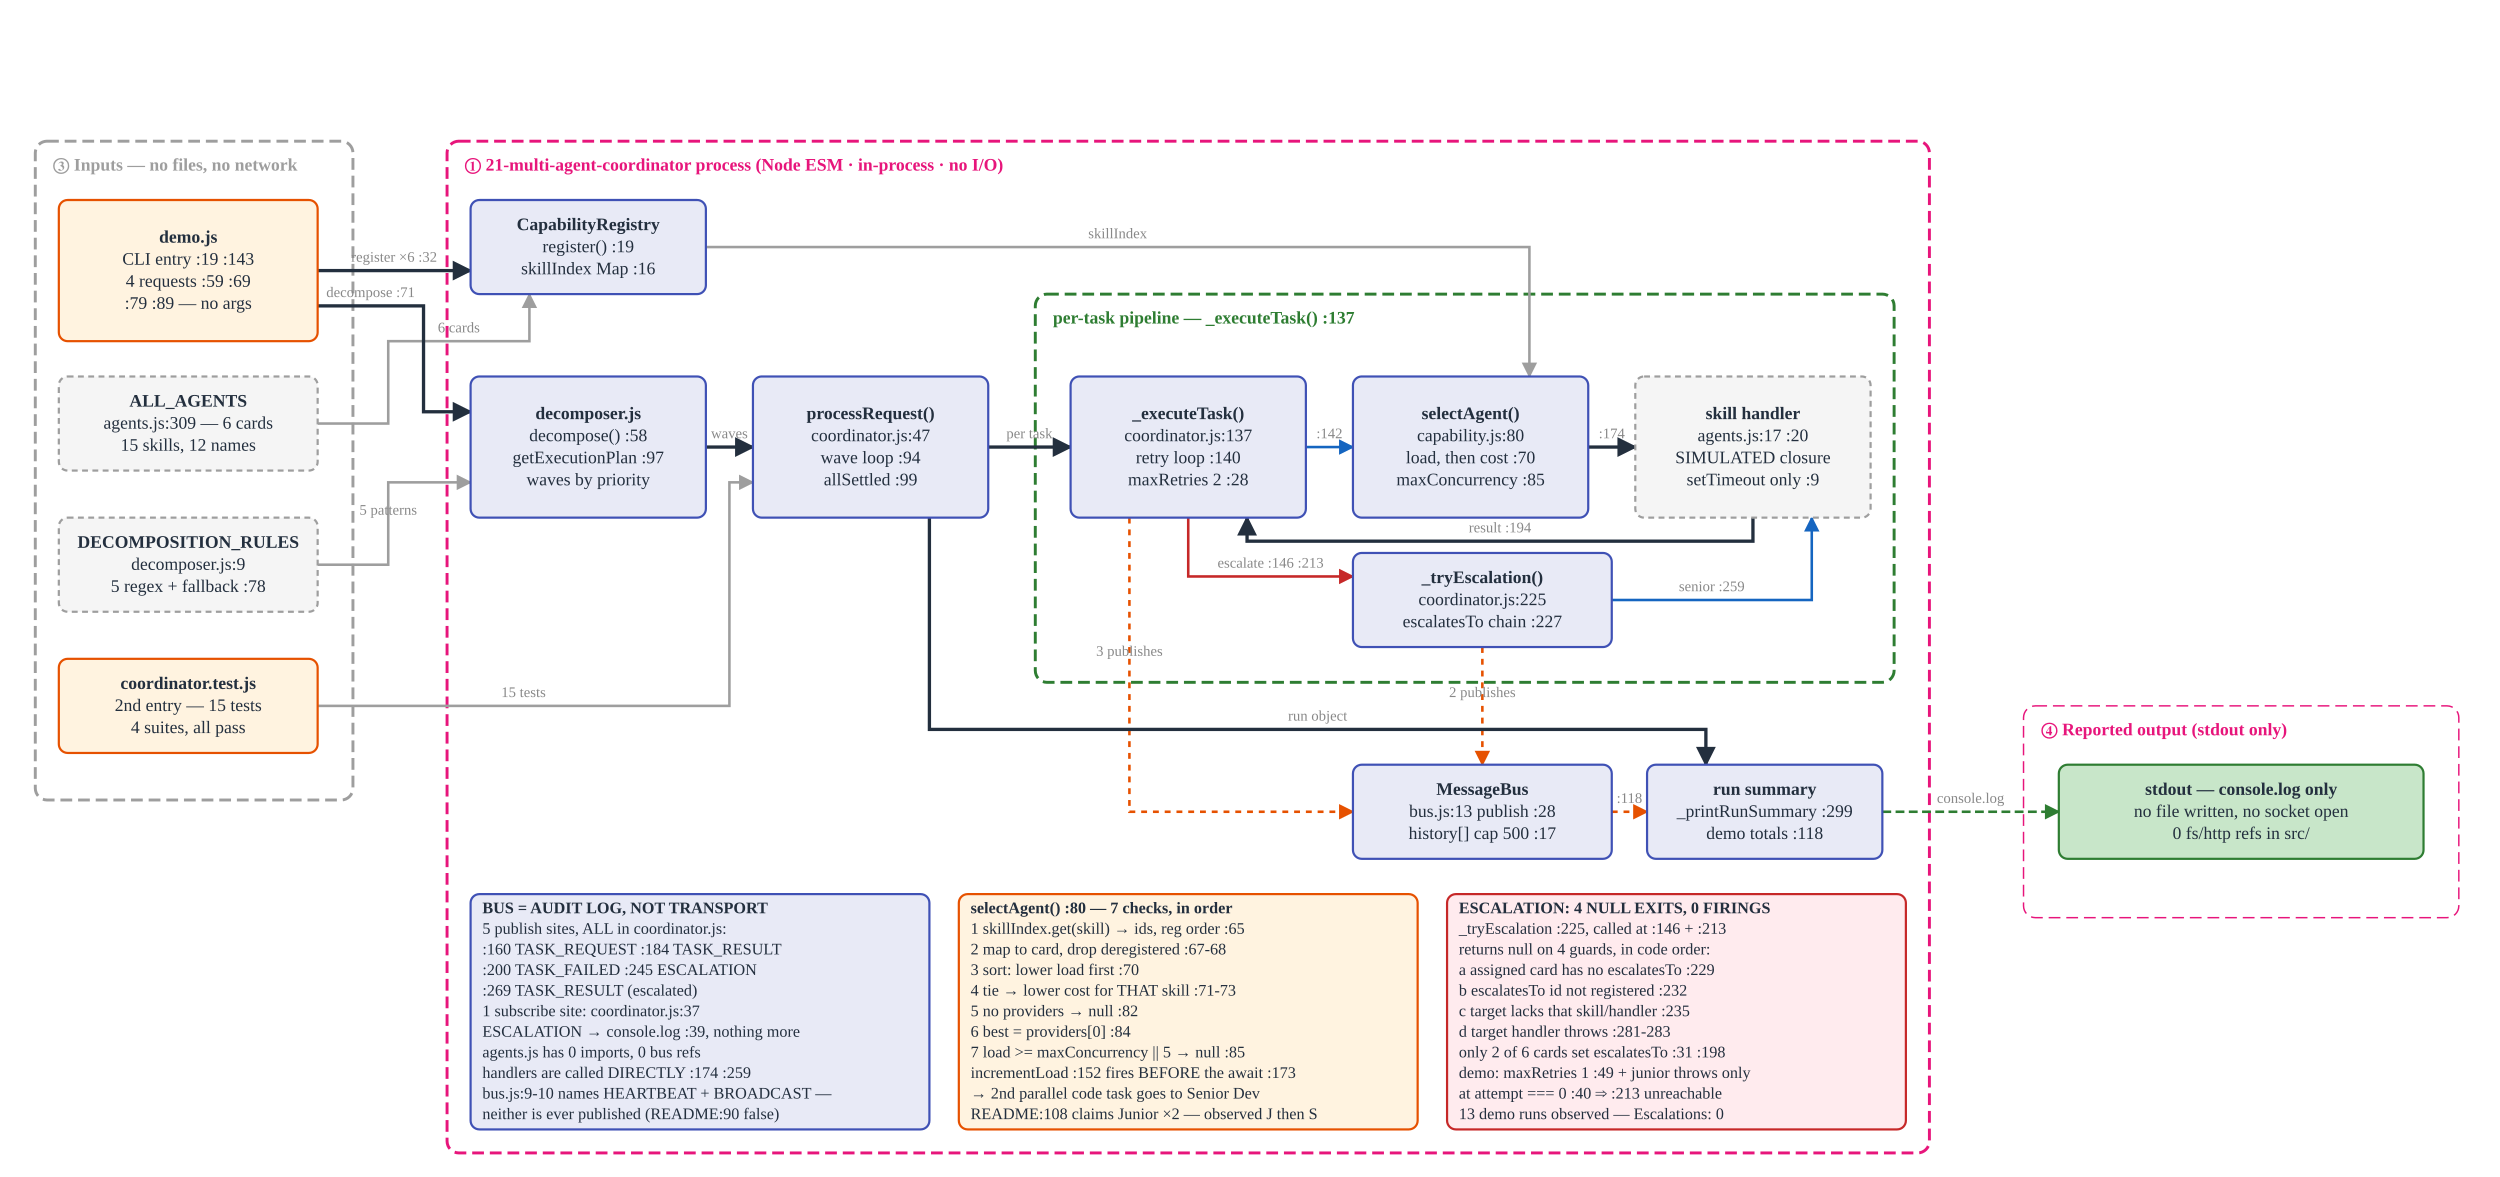
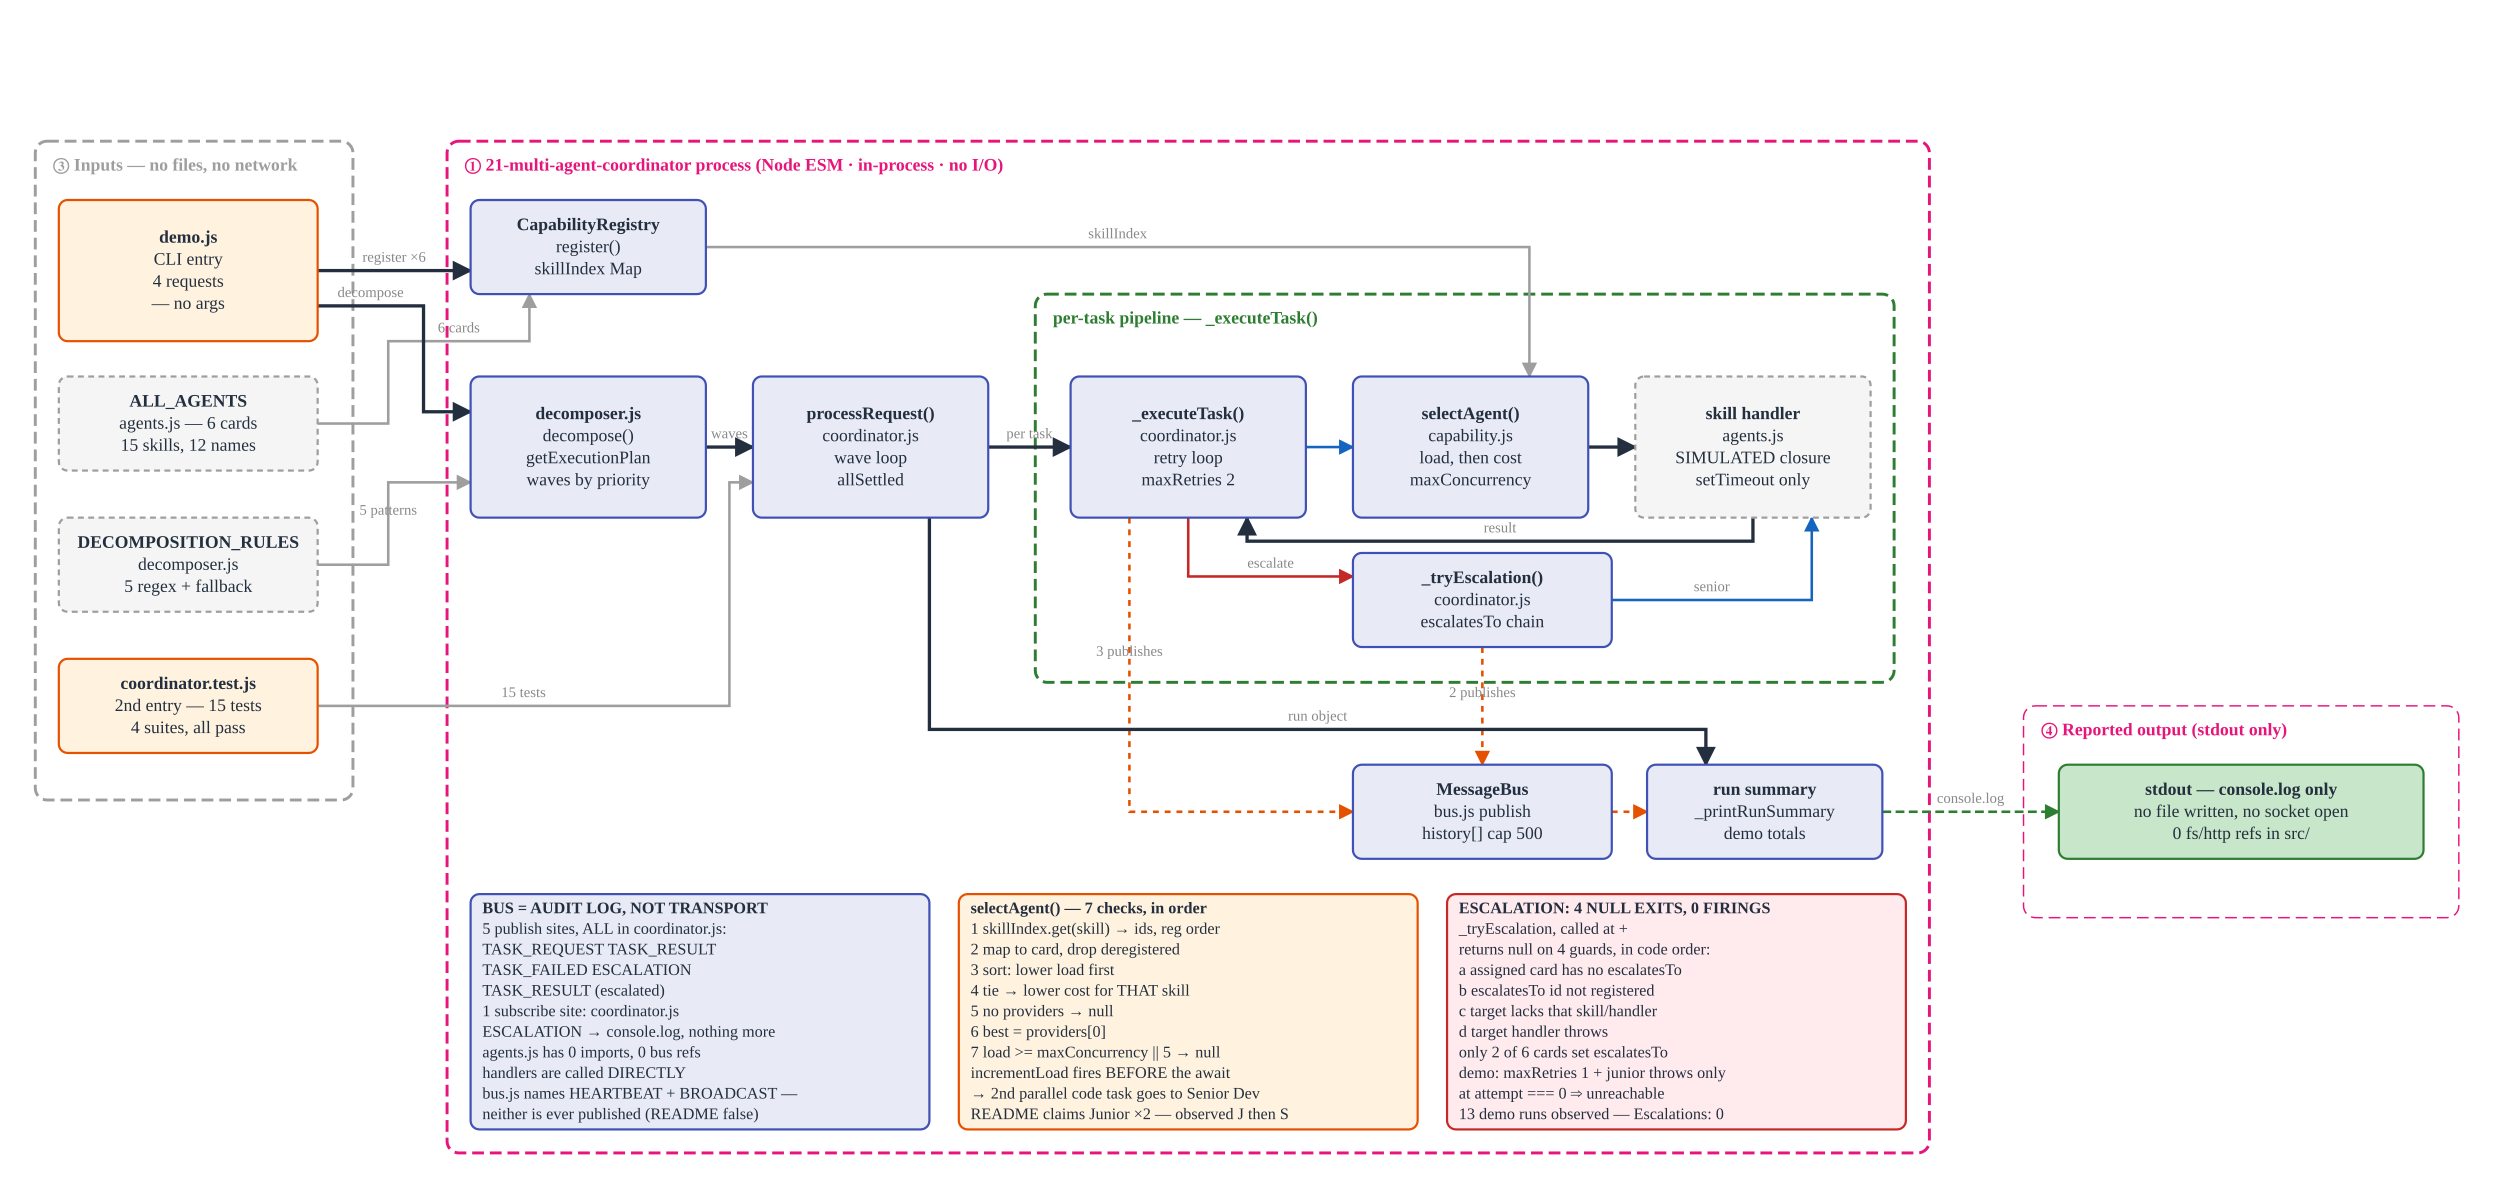
<svg xmlns="http://www.w3.org/2000/svg" viewBox="0 0 1700 800" role="img" aria-labelledby="hoa_coordinator_v1-t hoa_coordinator_v1-d" class="fts-diagram">
  <defs>
    <marker id="hoa_coordinator_v1-a-d-edge-analysis" viewBox="0 0 10 10" refX="9" refY="5" markerWidth="6" markerHeight="6" orient="auto-start-reverse">
      <path d="M0,0 L10,5 L0,10 z" fill="#E65100" class="d-edge-analysis-fill" />
    </marker>
    <marker id="hoa_coordinator_v1-a-d-edge-artifact" viewBox="0 0 10 10" refX="9" refY="5" markerWidth="6" markerHeight="6" orient="auto-start-reverse">
      <path d="M0,0 L10,5 L0,10 z" fill="#2E7D32" class="d-edge-artifact-fill" />
    </marker>
    <marker id="hoa_coordinator_v1-a-d-edge-call" viewBox="0 0 10 10" refX="9" refY="5" markerWidth="6" markerHeight="6" orient="auto-start-reverse">
      <path d="M0,0 L10,5 L0,10 z" fill="#1565C0" class="d-edge-call-fill" />
    </marker>
    <marker id="hoa_coordinator_v1-a-d-edge-data_in" viewBox="0 0 10 10" refX="9" refY="5" markerWidth="6" markerHeight="6" orient="auto-start-reverse">
      <path d="M0,0 L10,5 L0,10 z" fill="#9E9E9E" class="d-edge-data_in-fill" />
    </marker>
    <marker id="hoa_coordinator_v1-a-d-edge-primary" viewBox="0 0 10 10" refX="9" refY="5" markerWidth="6" markerHeight="6" orient="auto-start-reverse">
      <path d="M0,0 L10,5 L0,10 z" fill="#232F3E" class="d-edge-primary-fill" />
    </marker>
    <marker id="hoa_coordinator_v1-a-d-edge-stop" viewBox="0 0 10 10" refX="9" refY="5" markerWidth="6" markerHeight="6" orient="auto-start-reverse">
      <path d="M0,0 L10,5 L0,10 z" fill="#C62828" class="d-edge-stop-fill" />
    </marker>
  </defs>
  <g class="d-zone d-boundary-datasource">
    <rect x="24" y="96" width="216" height="448" rx="8" fill="none" stroke="#9E9E9E" stroke-width="2" stroke-dasharray="8 4" />
    <text x="36" y="116" fill="#9E9E9E" font-size="12" font-weight="600" class="d-zone-label">③ Inputs — no files, no network</text>
  </g>
  <g class="d-zone d-boundary-primary">
    <rect x="304" y="96" width="1008" height="688" rx="8" fill="none" stroke="#E7157B" stroke-width="2" stroke-dasharray="8 4" />
    <text x="316" y="116" fill="#E7157B" font-size="12" font-weight="600" class="d-zone-label">① 21-multi-agent-coordinator process (Node ESM · in-process · no I/O)</text>
  </g>
  <g class="d-zone d-boundary-functional">
    <rect x="704" y="200" width="584" height="264" rx="8" fill="none" stroke="#2E7D32" stroke-width="2" stroke-dasharray="8 4" />
-     <text x="716" y="220" fill="#2E7D32" font-size="12" font-weight="600" class="d-zone-label">per-task pipeline — _executeTask() :137</text>
+     <text x="716" y="220" fill="#2E7D32" font-size="12" font-weight="600" class="d-zone-label">per-task pipeline — _executeTask()</text>
  </g>
  <g class="d-zone d-boundary-observability">
    <rect x="1376" y="480" width="296" height="144" rx="8" fill="none" stroke="#E7157B" stroke-width="1" stroke-dasharray="8 4" />
    <text x="1388" y="500" fill="#E7157B" font-size="12" font-weight="600" class="d-zone-label">④ Reported output (stdout only)</text>
  </g>
  <g class="d-edge d-edge-primary" data-edge="e_demo_reg">
    <polyline points="216,184.0 320,184.0" fill="none" stroke="#232F3E" stroke-width="2.25" marker-end="url(#hoa_coordinator_v1-a-d-edge-primary)" />
-     <text x="268.0" y="178.0" text-anchor="middle" fill="#888888" font-size="10" class="d-edge-label">register ×6 :32</text>
+     <text x="268.0" y="178.0" text-anchor="middle" fill="#888888" font-size="10" class="d-edge-label">register ×6</text>
  </g>
  <g class="d-edge d-edge-data_in" data-edge="e_cards_reg">
    <polyline points="216,288.0 264,288 264,232 360,232 360.0,200" fill="none" stroke="#9E9E9E" stroke-width="1.75" marker-end="url(#hoa_coordinator_v1-a-d-edge-data_in)" />
    <text x="312.0" y="226.0" text-anchor="middle" fill="#888888" font-size="10" class="d-edge-label">6 cards</text>
  </g>
  <g class="d-edge d-edge-primary" data-edge="e_demo_dec">
    <polyline points="216,208.0 288,208 288,280 320,280.0" fill="none" stroke="#232F3E" stroke-width="2.25" marker-end="url(#hoa_coordinator_v1-a-d-edge-primary)" />
-     <text x="252.0" y="202.0" text-anchor="middle" fill="#888888" font-size="10" class="d-edge-label">decompose :71</text>
+     <text x="252.0" y="202.0" text-anchor="middle" fill="#888888" font-size="10" class="d-edge-label">decompose</text>
  </g>
  <g class="d-edge d-edge-data_in" data-edge="e_rules_dec">
    <polyline points="216,384.0 264,384 264,328 320,328.0" fill="none" stroke="#9E9E9E" stroke-width="1.75" marker-end="url(#hoa_coordinator_v1-a-d-edge-data_in)" />
    <text x="264.0" y="350.0" text-anchor="middle" fill="#888888" font-size="10" class="d-edge-label">5 patterns</text>
  </g>
  <g class="d-edge d-edge-data_in" data-edge="e_test_exec">
    <polyline points="216,480.0 496,480 496,328 512,328.0" fill="none" stroke="#9E9E9E" stroke-width="1.75" marker-end="url(#hoa_coordinator_v1-a-d-edge-data_in)" />
    <text x="356.0" y="474.0" text-anchor="middle" fill="#888888" font-size="10" class="d-edge-label">15 tests</text>
  </g>
  <g class="d-edge d-edge-primary" data-edge="e_dec_exec">
    <polyline points="480,304.0 512,304.0" fill="none" stroke="#232F3E" stroke-width="2.25" marker-end="url(#hoa_coordinator_v1-a-d-edge-primary)" />
    <text x="496.0" y="298.0" text-anchor="middle" fill="#888888" font-size="10" class="d-edge-label">waves</text>
  </g>
  <g class="d-edge d-edge-primary" data-edge="e_exec_task">
    <polyline points="672,304.0 728,304.0" fill="none" stroke="#232F3E" stroke-width="2.25" marker-end="url(#hoa_coordinator_v1-a-d-edge-primary)" />
    <text x="700.0" y="298.0" text-anchor="middle" fill="#888888" font-size="10" class="d-edge-label">per task</text>
  </g>
  <g class="d-edge d-edge-call" data-edge="e_task_sel">
    <polyline points="888,304.0 920,304.0" fill="none" stroke="#1565C0" stroke-width="1.75" marker-end="url(#hoa_coordinator_v1-a-d-edge-call)" />
-     <text x="904.0" y="298.0" text-anchor="middle" fill="#888888" font-size="10" class="d-edge-label">:142</text>
+     <text x="904.0" y="298.0" text-anchor="middle" fill="#888888" font-size="10" class="d-edge-label" />
  </g>
  <g class="d-edge d-edge-primary" data-edge="e_sel_handler">
    <polyline points="1080,304.0 1112,304.0" fill="none" stroke="#232F3E" stroke-width="2.25" marker-end="url(#hoa_coordinator_v1-a-d-edge-primary)" />
-     <text x="1096.0" y="298.0" text-anchor="middle" fill="#888888" font-size="10" class="d-edge-label">:174</text>
+     <text x="1096.0" y="298.0" text-anchor="middle" fill="#888888" font-size="10" class="d-edge-label" />
  </g>
  <g class="d-edge d-edge-data_in" data-edge="e_reg_sel">
    <polyline points="480,168.0 1040,168 1040.0,256" fill="none" stroke="#9E9E9E" stroke-width="1.75" marker-end="url(#hoa_coordinator_v1-a-d-edge-data_in)" />
    <text x="760.0" y="162.0" text-anchor="middle" fill="#888888" font-size="10" class="d-edge-label">skillIndex</text>
  </g>
  <g class="d-edge d-edge-primary" data-edge="e_handler_back">
    <polyline points="1192.0,352 1192,368 848,368 848.0,352" fill="none" stroke="#232F3E" stroke-width="2.25" marker-end="url(#hoa_coordinator_v1-a-d-edge-primary)" />
-     <text x="1020.0" y="362.0" text-anchor="middle" fill="#888888" font-size="10" class="d-edge-label">result :194</text>
+     <text x="1020.0" y="362.0" text-anchor="middle" fill="#888888" font-size="10" class="d-edge-label">result</text>
  </g>
  <g class="d-edge d-edge-stop" data-edge="e_task_esc">
    <polyline points="808.0,352 808,392 920,392.0" fill="none" stroke="#C62828" stroke-width="1.75" marker-end="url(#hoa_coordinator_v1-a-d-edge-stop)" />
-     <text x="864.0" y="386.0" text-anchor="middle" fill="#888888" font-size="10" class="d-edge-label">escalate :146 :213</text>
+     <text x="864.0" y="386.0" text-anchor="middle" fill="#888888" font-size="10" class="d-edge-label">escalate</text>
  </g>
  <g class="d-edge d-edge-call" data-edge="e_esc_handler">
    <polyline points="1096,408.0 1232,408 1232.0,352" fill="none" stroke="#1565C0" stroke-width="1.75" marker-end="url(#hoa_coordinator_v1-a-d-edge-call)" />
-     <text x="1164.0" y="402.0" text-anchor="middle" fill="#888888" font-size="10" class="d-edge-label">senior :259</text>
+     <text x="1164.0" y="402.0" text-anchor="middle" fill="#888888" font-size="10" class="d-edge-label">senior</text>
  </g>
  <g class="d-edge d-edge-analysis" data-edge="e_task_bus">
    <polyline points="768.0,352 768,552 920,552.0" fill="none" stroke="#E65100" stroke-width="1.75" stroke-dasharray="4 4" marker-end="url(#hoa_coordinator_v1-a-d-edge-analysis)" />
    <text x="768.0" y="446.0" text-anchor="middle" fill="#888888" font-size="10" class="d-edge-label">3 publishes</text>
  </g>
  <g class="d-edge d-edge-analysis" data-edge="e_esc_bus">
    <polyline points="1008.0,440 1008.0,520" fill="none" stroke="#E65100" stroke-width="1.75" stroke-dasharray="4 4" marker-end="url(#hoa_coordinator_v1-a-d-edge-analysis)" />
    <text x="1008.0" y="474.0" text-anchor="middle" fill="#888888" font-size="10" class="d-edge-label">2 publishes</text>
  </g>
  <g class="d-edge d-edge-primary" data-edge="e_exec_sum">
    <polyline points="632.0,352 632,496 1160,496 1160.0,520" fill="none" stroke="#232F3E" stroke-width="2.25" marker-end="url(#hoa_coordinator_v1-a-d-edge-primary)" />
    <text x="896.0" y="490.0" text-anchor="middle" fill="#888888" font-size="10" class="d-edge-label">run object</text>
  </g>
  <g class="d-edge d-edge-analysis" data-edge="e_bus_sum">
    <polyline points="1096,552.0 1120,552.0" fill="none" stroke="#E65100" stroke-width="1.75" stroke-dasharray="4 4" marker-end="url(#hoa_coordinator_v1-a-d-edge-analysis)" />
-     <text x="1108.0" y="546.0" text-anchor="middle" fill="#888888" font-size="10" class="d-edge-label">:118</text>
+     <text x="1108.0" y="546.0" text-anchor="middle" fill="#888888" font-size="10" class="d-edge-label" />
  </g>
  <g class="d-edge d-edge-artifact" data-edge="e_sum_out">
    <polyline points="1280,552.0 1400,552.0" fill="none" stroke="#2E7D32" stroke-width="1.75" stroke-dasharray="6 3" marker-end="url(#hoa_coordinator_v1-a-d-edge-artifact)" />
    <text x="1340.0" y="546.0" text-anchor="middle" fill="#888888" font-size="10" class="d-edge-label">console.log</text>
  </g>
  <g class="d-node d-component-entry" data-id="n_demo" data-class="component.entry">
    <rect x="40" y="136" width="176" height="96" rx="6" fill="#FFF3E0" stroke="#E65100" stroke-width="1.5" />
    <text x="128.0" y="165.0" text-anchor="middle" font-size="12" fill="#232F3E" font-weight="700" class="d-label d-bold">demo.js</text>
-     <text x="128.0" y="180.0" text-anchor="middle" font-size="12" fill="#232F3E" class="d-label">CLI entry :19 :143</text>
-     <text x="128.0" y="195.0" text-anchor="middle" font-size="12" fill="#232F3E" class="d-label">4 requests :59 :69</text>
-     <text x="128.0" y="210.0" text-anchor="middle" font-size="12" fill="#232F3E" class="d-label">:79 :89 — no args</text>
+     <text x="128.0" y="180.0" text-anchor="middle" font-size="12" fill="#232F3E" class="d-label">CLI entry</text>
+     <text x="128.0" y="195.0" text-anchor="middle" font-size="12" fill="#232F3E" class="d-label">4 requests</text>
+     <text x="128.0" y="210.0" text-anchor="middle" font-size="12" fill="#232F3E" class="d-label"> — no args</text>
  </g>
  <g class="d-node d-component-mock" data-id="n_cards" data-class="component.mock">
    <rect x="40" y="256" width="176" height="64" rx="6" fill="#F5F5F5" stroke="#9E9E9E" stroke-width="1.5" stroke-dasharray="4 3" />
    <text x="128.0" y="276.5" text-anchor="middle" font-size="12" fill="#232F3E" font-weight="700" class="d-label d-bold">ALL_AGENTS</text>
-     <text x="128.0" y="291.5" text-anchor="middle" font-size="12" fill="#232F3E" class="d-label">agents.js:309 — 6 cards</text>
+     <text x="128.0" y="291.5" text-anchor="middle" font-size="12" fill="#232F3E" class="d-label">agents.js — 6 cards</text>
    <text x="128.0" y="306.5" text-anchor="middle" font-size="12" fill="#232F3E" class="d-label">15 skills, 12 names</text>
  </g>
  <g class="d-node d-component-mock" data-id="n_rules" data-class="component.mock">
    <rect x="40" y="352" width="176" height="64" rx="6" fill="#F5F5F5" stroke="#9E9E9E" stroke-width="1.5" stroke-dasharray="4 3" />
    <text x="128.0" y="372.5" text-anchor="middle" font-size="12" fill="#232F3E" font-weight="700" class="d-label d-bold">DECOMPOSITION_RULES</text>
-     <text x="128.0" y="387.5" text-anchor="middle" font-size="12" fill="#232F3E" class="d-label">decomposer.js:9</text>
-     <text x="128.0" y="402.5" text-anchor="middle" font-size="12" fill="#232F3E" class="d-label">5 regex + fallback :78</text>
+     <text x="128.0" y="387.5" text-anchor="middle" font-size="12" fill="#232F3E" class="d-label">decomposer.js</text>
+     <text x="128.0" y="402.5" text-anchor="middle" font-size="12" fill="#232F3E" class="d-label">5 regex + fallback</text>
  </g>
  <g class="d-node d-component-entry" data-id="n_test" data-class="component.entry">
    <rect x="40" y="448" width="176" height="64" rx="6" fill="#FFF3E0" stroke="#E65100" stroke-width="1.5" />
    <text x="128.0" y="468.5" text-anchor="middle" font-size="12" fill="#232F3E" font-weight="700" class="d-label d-bold">coordinator.test.js</text>
    <text x="128.0" y="483.5" text-anchor="middle" font-size="12" fill="#232F3E" class="d-label">2nd entry — 15 tests</text>
    <text x="128.0" y="498.5" text-anchor="middle" font-size="12" fill="#232F3E" class="d-label">4 suites, all pass</text>
  </g>
  <g class="d-node d-component-service" data-id="n_registry" data-class="component.service">
    <rect x="320" y="136" width="160" height="64" rx="6" fill="#E8EAF6" stroke="#3F51B5" stroke-width="1.5" />
    <text x="400.0" y="156.5" text-anchor="middle" font-size="12" fill="#232F3E" font-weight="700" class="d-label d-bold">CapabilityRegistry</text>
-     <text x="400.0" y="171.5" text-anchor="middle" font-size="12" fill="#232F3E" class="d-label">register() :19</text>
-     <text x="400.0" y="186.5" text-anchor="middle" font-size="12" fill="#232F3E" class="d-label">skillIndex Map :16</text>
+     <text x="400.0" y="171.5" text-anchor="middle" font-size="12" fill="#232F3E" class="d-label">register()</text>
+     <text x="400.0" y="186.5" text-anchor="middle" font-size="12" fill="#232F3E" class="d-label">skillIndex Map</text>
  </g>
  <g class="d-node d-component-service" data-id="n_decomp" data-class="component.service">
    <rect x="320" y="256" width="160" height="96" rx="6" fill="#E8EAF6" stroke="#3F51B5" stroke-width="1.5" />
    <text x="400.0" y="285.0" text-anchor="middle" font-size="12" fill="#232F3E" font-weight="700" class="d-label d-bold">decomposer.js</text>
-     <text x="400.0" y="300.0" text-anchor="middle" font-size="12" fill="#232F3E" class="d-label">decompose() :58</text>
-     <text x="400.0" y="315.0" text-anchor="middle" font-size="12" fill="#232F3E" class="d-label">getExecutionPlan :97</text>
+     <text x="400.0" y="300.0" text-anchor="middle" font-size="12" fill="#232F3E" class="d-label">decompose()</text>
+     <text x="400.0" y="315.0" text-anchor="middle" font-size="12" fill="#232F3E" class="d-label">getExecutionPlan</text>
    <text x="400.0" y="330.0" text-anchor="middle" font-size="12" fill="#232F3E" class="d-label">waves by priority</text>
  </g>
  <g class="d-node d-component-service" data-id="n_exec" data-class="component.service">
    <rect x="512" y="256" width="160" height="96" rx="6" fill="#E8EAF6" stroke="#3F51B5" stroke-width="1.5" />
    <text x="592.0" y="285.0" text-anchor="middle" font-size="12" fill="#232F3E" font-weight="700" class="d-label d-bold">processRequest()</text>
-     <text x="592.0" y="300.0" text-anchor="middle" font-size="12" fill="#232F3E" class="d-label">coordinator.js:47</text>
-     <text x="592.0" y="315.0" text-anchor="middle" font-size="12" fill="#232F3E" class="d-label">wave loop :94</text>
-     <text x="592.0" y="330.0" text-anchor="middle" font-size="12" fill="#232F3E" class="d-label">allSettled :99</text>
+     <text x="592.0" y="300.0" text-anchor="middle" font-size="12" fill="#232F3E" class="d-label">coordinator.js</text>
+     <text x="592.0" y="315.0" text-anchor="middle" font-size="12" fill="#232F3E" class="d-label">wave loop</text>
+     <text x="592.0" y="330.0" text-anchor="middle" font-size="12" fill="#232F3E" class="d-label">allSettled</text>
  </g>
  <g class="d-node d-component-service" data-id="n_task" data-class="component.service">
    <rect x="728" y="256" width="160" height="96" rx="6" fill="#E8EAF6" stroke="#3F51B5" stroke-width="1.5" />
    <text x="808.0" y="285.0" text-anchor="middle" font-size="12" fill="#232F3E" font-weight="700" class="d-label d-bold">_executeTask()</text>
-     <text x="808.0" y="300.0" text-anchor="middle" font-size="12" fill="#232F3E" class="d-label">coordinator.js:137</text>
-     <text x="808.0" y="315.0" text-anchor="middle" font-size="12" fill="#232F3E" class="d-label">retry loop :140</text>
-     <text x="808.0" y="330.0" text-anchor="middle" font-size="12" fill="#232F3E" class="d-label">maxRetries 2 :28</text>
+     <text x="808.0" y="300.0" text-anchor="middle" font-size="12" fill="#232F3E" class="d-label">coordinator.js</text>
+     <text x="808.0" y="315.0" text-anchor="middle" font-size="12" fill="#232F3E" class="d-label">retry loop</text>
+     <text x="808.0" y="330.0" text-anchor="middle" font-size="12" fill="#232F3E" class="d-label">maxRetries 2</text>
  </g>
  <g class="d-node d-component-service" data-id="n_select" data-class="component.service">
    <rect x="920" y="256" width="160" height="96" rx="6" fill="#E8EAF6" stroke="#3F51B5" stroke-width="1.5" />
    <text x="1000.0" y="285.0" text-anchor="middle" font-size="12" fill="#232F3E" font-weight="700" class="d-label d-bold">selectAgent()</text>
-     <text x="1000.0" y="300.0" text-anchor="middle" font-size="12" fill="#232F3E" class="d-label">capability.js:80</text>
-     <text x="1000.0" y="315.0" text-anchor="middle" font-size="12" fill="#232F3E" class="d-label">load, then cost :70</text>
-     <text x="1000.0" y="330.0" text-anchor="middle" font-size="12" fill="#232F3E" class="d-label">maxConcurrency :85</text>
+     <text x="1000.0" y="300.0" text-anchor="middle" font-size="12" fill="#232F3E" class="d-label">capability.js</text>
+     <text x="1000.0" y="315.0" text-anchor="middle" font-size="12" fill="#232F3E" class="d-label">load, then cost</text>
+     <text x="1000.0" y="330.0" text-anchor="middle" font-size="12" fill="#232F3E" class="d-label">maxConcurrency</text>
  </g>
  <g class="d-node d-component-mock" data-id="n_handler" data-class="component.mock">
    <rect x="1112" y="256" width="160" height="96" rx="6" fill="#F5F5F5" stroke="#9E9E9E" stroke-width="1.5" stroke-dasharray="4 3" />
    <text x="1192.0" y="285.0" text-anchor="middle" font-size="12" fill="#232F3E" font-weight="700" class="d-label d-bold">skill handler</text>
-     <text x="1192.0" y="300.0" text-anchor="middle" font-size="12" fill="#232F3E" class="d-label">agents.js:17 :20</text>
+     <text x="1192.0" y="300.0" text-anchor="middle" font-size="12" fill="#232F3E" class="d-label">agents.js</text>
    <text x="1192.0" y="315.0" text-anchor="middle" font-size="12" fill="#232F3E" class="d-label">SIMULATED closure</text>
-     <text x="1192.0" y="330.0" text-anchor="middle" font-size="12" fill="#232F3E" class="d-label">setTimeout only :9</text>
+     <text x="1192.0" y="330.0" text-anchor="middle" font-size="12" fill="#232F3E" class="d-label">setTimeout only</text>
  </g>
  <g class="d-node d-component-service" data-id="n_escalate" data-class="component.service">
    <rect x="920" y="376" width="176" height="64" rx="6" fill="#E8EAF6" stroke="#3F51B5" stroke-width="1.5" />
    <text x="1008.0" y="396.5" text-anchor="middle" font-size="12" fill="#232F3E" font-weight="700" class="d-label d-bold">_tryEscalation()</text>
-     <text x="1008.0" y="411.5" text-anchor="middle" font-size="12" fill="#232F3E" class="d-label">coordinator.js:225</text>
-     <text x="1008.0" y="426.5" text-anchor="middle" font-size="12" fill="#232F3E" class="d-label">escalatesTo chain :227</text>
+     <text x="1008.0" y="411.5" text-anchor="middle" font-size="12" fill="#232F3E" class="d-label">coordinator.js</text>
+     <text x="1008.0" y="426.5" text-anchor="middle" font-size="12" fill="#232F3E" class="d-label">escalatesTo chain</text>
  </g>
  <g class="d-node d-component-service" data-id="n_bus" data-class="component.service">
    <rect x="920" y="520" width="176" height="64" rx="6" fill="#E8EAF6" stroke="#3F51B5" stroke-width="1.5" />
    <text x="1008.0" y="540.5" text-anchor="middle" font-size="12" fill="#232F3E" font-weight="700" class="d-label d-bold">MessageBus</text>
-     <text x="1008.0" y="555.5" text-anchor="middle" font-size="12" fill="#232F3E" class="d-label">bus.js:13 publish :28</text>
-     <text x="1008.0" y="570.5" text-anchor="middle" font-size="12" fill="#232F3E" class="d-label">history[] cap 500 :17</text>
+     <text x="1008.0" y="555.5" text-anchor="middle" font-size="12" fill="#232F3E" class="d-label">bus.js publish</text>
+     <text x="1008.0" y="570.5" text-anchor="middle" font-size="12" fill="#232F3E" class="d-label">history[] cap 500</text>
  </g>
  <g class="d-node d-component-service" data-id="n_summary" data-class="component.service">
    <rect x="1120" y="520" width="160" height="64" rx="6" fill="#E8EAF6" stroke="#3F51B5" stroke-width="1.5" />
    <text x="1200.0" y="540.5" text-anchor="middle" font-size="12" fill="#232F3E" font-weight="700" class="d-label d-bold">run summary</text>
-     <text x="1200.0" y="555.5" text-anchor="middle" font-size="12" fill="#232F3E" class="d-label">_printRunSummary :299</text>
-     <text x="1200.0" y="570.5" text-anchor="middle" font-size="12" fill="#232F3E" class="d-label">demo totals :118</text>
+     <text x="1200.0" y="555.5" text-anchor="middle" font-size="12" fill="#232F3E" class="d-label">_printRunSummary</text>
+     <text x="1200.0" y="570.5" text-anchor="middle" font-size="12" fill="#232F3E" class="d-label">demo totals</text>
  </g>
  <g class="d-node d-component-artifact" data-id="n_stdout" data-class="component.artifact">
    <rect x="1400" y="520" width="248" height="64" rx="6" fill="#C8E6C9" stroke="#2E7D32" stroke-width="1.5" />
    <text x="1524.0" y="540.5" text-anchor="middle" font-size="12" fill="#232F3E" font-weight="700" class="d-label d-bold">stdout — console.log only</text>
    <text x="1524.0" y="555.5" text-anchor="middle" font-size="12" fill="#232F3E" class="d-label">no file written, no socket open</text>
    <text x="1524.0" y="570.5" text-anchor="middle" font-size="12" fill="#232F3E" class="d-label">0 fs/http refs in src/</text>
  </g>
  <g class="d-node d-card-invariant" data-id="card_bus" data-class="card.invariant">
    <rect x="320" y="608" width="312" height="160" rx="6" fill="#E8EAF6" stroke="#3F51B5" stroke-width="1.5" />
    <text x="328" y="621.0" text-anchor="start" font-size="11" fill="#232F3E" font-weight="700" class="d-label d-bold">BUS = AUDIT LOG, NOT TRANSPORT</text>
    <text x="328" y="635.0" text-anchor="start" font-size="11" fill="#232F3E" class="d-label">5 publish sites, ALL in coordinator.js:</text>
-     <text x="328" y="649.0" text-anchor="start" font-size="11" fill="#232F3E" class="d-label">  :160 TASK_REQUEST  :184 TASK_RESULT</text>
-     <text x="328" y="663.0" text-anchor="start" font-size="11" fill="#232F3E" class="d-label">  :200 TASK_FAILED   :245 ESCALATION</text>
-     <text x="328" y="677.0" text-anchor="start" font-size="11" fill="#232F3E" class="d-label">  :269 TASK_RESULT (escalated)</text>
-     <text x="328" y="691.0" text-anchor="start" font-size="11" fill="#232F3E" class="d-label">1 subscribe site: coordinator.js:37</text>
-     <text x="328" y="705.0" text-anchor="start" font-size="11" fill="#232F3E" class="d-label">  ESCALATION → console.log :39, nothing more</text>
+     <text x="328" y="649.0" text-anchor="start" font-size="11" fill="#232F3E" class="d-label"> TASK_REQUEST TASK_RESULT</text>
+     <text x="328" y="663.0" text-anchor="start" font-size="11" fill="#232F3E" class="d-label"> TASK_FAILED ESCALATION</text>
+     <text x="328" y="677.0" text-anchor="start" font-size="11" fill="#232F3E" class="d-label"> TASK_RESULT (escalated)</text>
+     <text x="328" y="691.0" text-anchor="start" font-size="11" fill="#232F3E" class="d-label">1 subscribe site: coordinator.js</text>
+     <text x="328" y="705.0" text-anchor="start" font-size="11" fill="#232F3E" class="d-label"> ESCALATION → console.log, nothing more</text>
    <text x="328" y="719.0" text-anchor="start" font-size="11" fill="#232F3E" class="d-label">agents.js has 0 imports, 0 bus refs</text>
-     <text x="328" y="733.0" text-anchor="start" font-size="11" fill="#232F3E" class="d-label">handlers are called DIRECTLY :174 :259</text>
-     <text x="328" y="747.0" text-anchor="start" font-size="11" fill="#232F3E" class="d-label">bus.js:9-10 names HEARTBEAT + BROADCAST —</text>
-     <text x="328" y="761.0" text-anchor="start" font-size="11" fill="#232F3E" class="d-label">neither is ever published (README:90 false)</text>
+     <text x="328" y="733.0" text-anchor="start" font-size="11" fill="#232F3E" class="d-label">handlers are called DIRECTLY</text>
+     <text x="328" y="747.0" text-anchor="start" font-size="11" fill="#232F3E" class="d-label">bus.js names HEARTBEAT + BROADCAST —</text>
+     <text x="328" y="761.0" text-anchor="start" font-size="11" fill="#232F3E" class="d-label">neither is ever published (README false)</text>
  </g>
  <g class="d-node d-card-primitive" data-id="card_route" data-class="card.primitive">
    <rect x="652" y="608" width="312" height="160" rx="6" fill="#FFF3E0" stroke="#E65100" stroke-width="1.5" />
-     <text x="660" y="621.0" text-anchor="start" font-size="11" fill="#232F3E" font-weight="700" class="d-label d-bold">selectAgent() :80 — 7 checks, in order</text>
-     <text x="660" y="635.0" text-anchor="start" font-size="11" fill="#232F3E" class="d-label">1 skillIndex.get(skill) → ids, reg order :65</text>
-     <text x="660" y="649.0" text-anchor="start" font-size="11" fill="#232F3E" class="d-label">2 map to card, drop deregistered :67-68</text>
-     <text x="660" y="663.0" text-anchor="start" font-size="11" fill="#232F3E" class="d-label">3 sort: lower load first :70</text>
-     <text x="660" y="677.0" text-anchor="start" font-size="11" fill="#232F3E" class="d-label">4 tie → lower cost for THAT skill :71-73</text>
-     <text x="660" y="691.0" text-anchor="start" font-size="11" fill="#232F3E" class="d-label">5 no providers → null :82</text>
-     <text x="660" y="705.0" text-anchor="start" font-size="11" fill="#232F3E" class="d-label">6 best = providers[0] :84</text>
-     <text x="660" y="719.0" text-anchor="start" font-size="11" fill="#232F3E" class="d-label">7 load &gt;= maxConcurrency || 5 → null :85</text>
-     <text x="660" y="733.0" text-anchor="start" font-size="11" fill="#232F3E" class="d-label">incrementLoad :152 fires BEFORE the await :173</text>
+     <text x="660" y="621.0" text-anchor="start" font-size="11" fill="#232F3E" font-weight="700" class="d-label d-bold">selectAgent() — 7 checks, in order</text>
+     <text x="660" y="635.0" text-anchor="start" font-size="11" fill="#232F3E" class="d-label">1 skillIndex.get(skill) → ids, reg order</text>
+     <text x="660" y="649.0" text-anchor="start" font-size="11" fill="#232F3E" class="d-label">2 map to card, drop deregistered</text>
+     <text x="660" y="663.0" text-anchor="start" font-size="11" fill="#232F3E" class="d-label">3 sort: lower load first</text>
+     <text x="660" y="677.0" text-anchor="start" font-size="11" fill="#232F3E" class="d-label">4 tie → lower cost for THAT skill</text>
+     <text x="660" y="691.0" text-anchor="start" font-size="11" fill="#232F3E" class="d-label">5 no providers → null</text>
+     <text x="660" y="705.0" text-anchor="start" font-size="11" fill="#232F3E" class="d-label">6 best = providers[0]</text>
+     <text x="660" y="719.0" text-anchor="start" font-size="11" fill="#232F3E" class="d-label">7 load &gt;= maxConcurrency || 5 → null</text>
+     <text x="660" y="733.0" text-anchor="start" font-size="11" fill="#232F3E" class="d-label">incrementLoad fires BEFORE the await</text>
    <text x="660" y="747.0" text-anchor="start" font-size="11" fill="#232F3E" class="d-label">→ 2nd parallel code task goes to Senior Dev</text>
-     <text x="660" y="761.0" text-anchor="start" font-size="11" fill="#232F3E" class="d-label">README:108 claims Junior ×2 — observed J then S</text>
+     <text x="660" y="761.0" text-anchor="start" font-size="11" fill="#232F3E" class="d-label">README claims Junior ×2 — observed J then S</text>
  </g>
  <g class="d-node d-card-failure" data-id="card_esc" data-class="card.failure">
    <rect x="984" y="608" width="312" height="160" rx="6" fill="#FFEBEE" stroke="#C62828" stroke-width="1.5" />
    <text x="992" y="621.0" text-anchor="start" font-size="11" fill="#232F3E" font-weight="700" class="d-label d-bold">ESCALATION: 4 NULL EXITS, 0 FIRINGS</text>
-     <text x="992" y="635.0" text-anchor="start" font-size="11" fill="#232F3E" class="d-label">_tryEscalation :225, called at :146 + :213</text>
+     <text x="992" y="635.0" text-anchor="start" font-size="11" fill="#232F3E" class="d-label">_tryEscalation, called at +</text>
    <text x="992" y="649.0" text-anchor="start" font-size="11" fill="#232F3E" class="d-label">returns null on 4 guards, in code order:</text>
-     <text x="992" y="663.0" text-anchor="start" font-size="11" fill="#232F3E" class="d-label">  a assigned card has no escalatesTo :229</text>
-     <text x="992" y="677.0" text-anchor="start" font-size="11" fill="#232F3E" class="d-label">  b escalatesTo id not registered :232</text>
-     <text x="992" y="691.0" text-anchor="start" font-size="11" fill="#232F3E" class="d-label">  c target lacks that skill/handler :235</text>
-     <text x="992" y="705.0" text-anchor="start" font-size="11" fill="#232F3E" class="d-label">  d target handler throws :281-283</text>
-     <text x="992" y="719.0" text-anchor="start" font-size="11" fill="#232F3E" class="d-label">only 2 of 6 cards set escalatesTo :31 :198</text>
-     <text x="992" y="733.0" text-anchor="start" font-size="11" fill="#232F3E" class="d-label">demo: maxRetries 1 :49 + junior throws only</text>
-     <text x="992" y="747.0" text-anchor="start" font-size="11" fill="#232F3E" class="d-label">at attempt === 0 :40 ⇒ :213 unreachable</text>
+     <text x="992" y="663.0" text-anchor="start" font-size="11" fill="#232F3E" class="d-label"> a assigned card has no escalatesTo</text>
+     <text x="992" y="677.0" text-anchor="start" font-size="11" fill="#232F3E" class="d-label"> b escalatesTo id not registered</text>
+     <text x="992" y="691.0" text-anchor="start" font-size="11" fill="#232F3E" class="d-label"> c target lacks that skill/handler</text>
+     <text x="992" y="705.0" text-anchor="start" font-size="11" fill="#232F3E" class="d-label"> d target handler throws</text>
+     <text x="992" y="719.0" text-anchor="start" font-size="11" fill="#232F3E" class="d-label">only 2 of 6 cards set escalatesTo</text>
+     <text x="992" y="733.0" text-anchor="start" font-size="11" fill="#232F3E" class="d-label">demo: maxRetries 1 + junior throws only</text>
+     <text x="992" y="747.0" text-anchor="start" font-size="11" fill="#232F3E" class="d-label">at attempt === 0 ⇒ unreachable</text>
    <text x="992" y="761.0" text-anchor="start" font-size="11" fill="#232F3E" class="d-label">13 demo runs observed — Escalations: 0</text>
  </g>
</svg>
